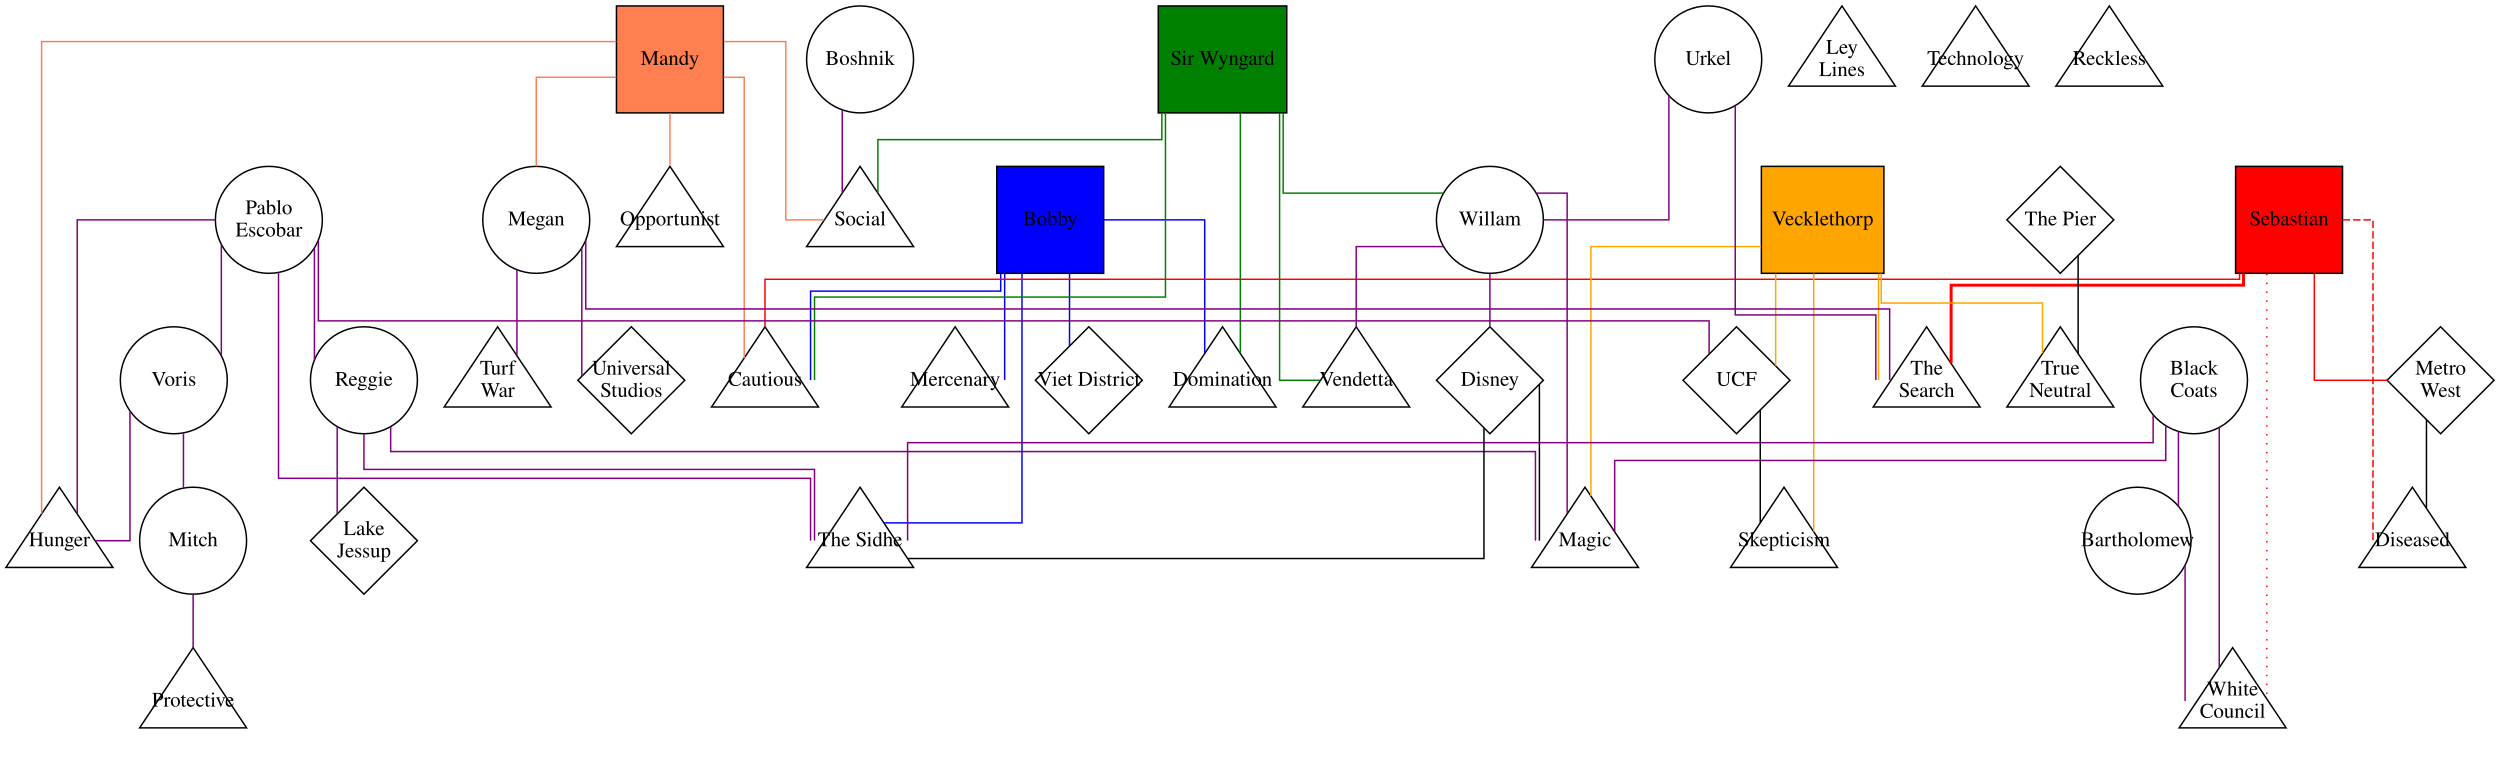
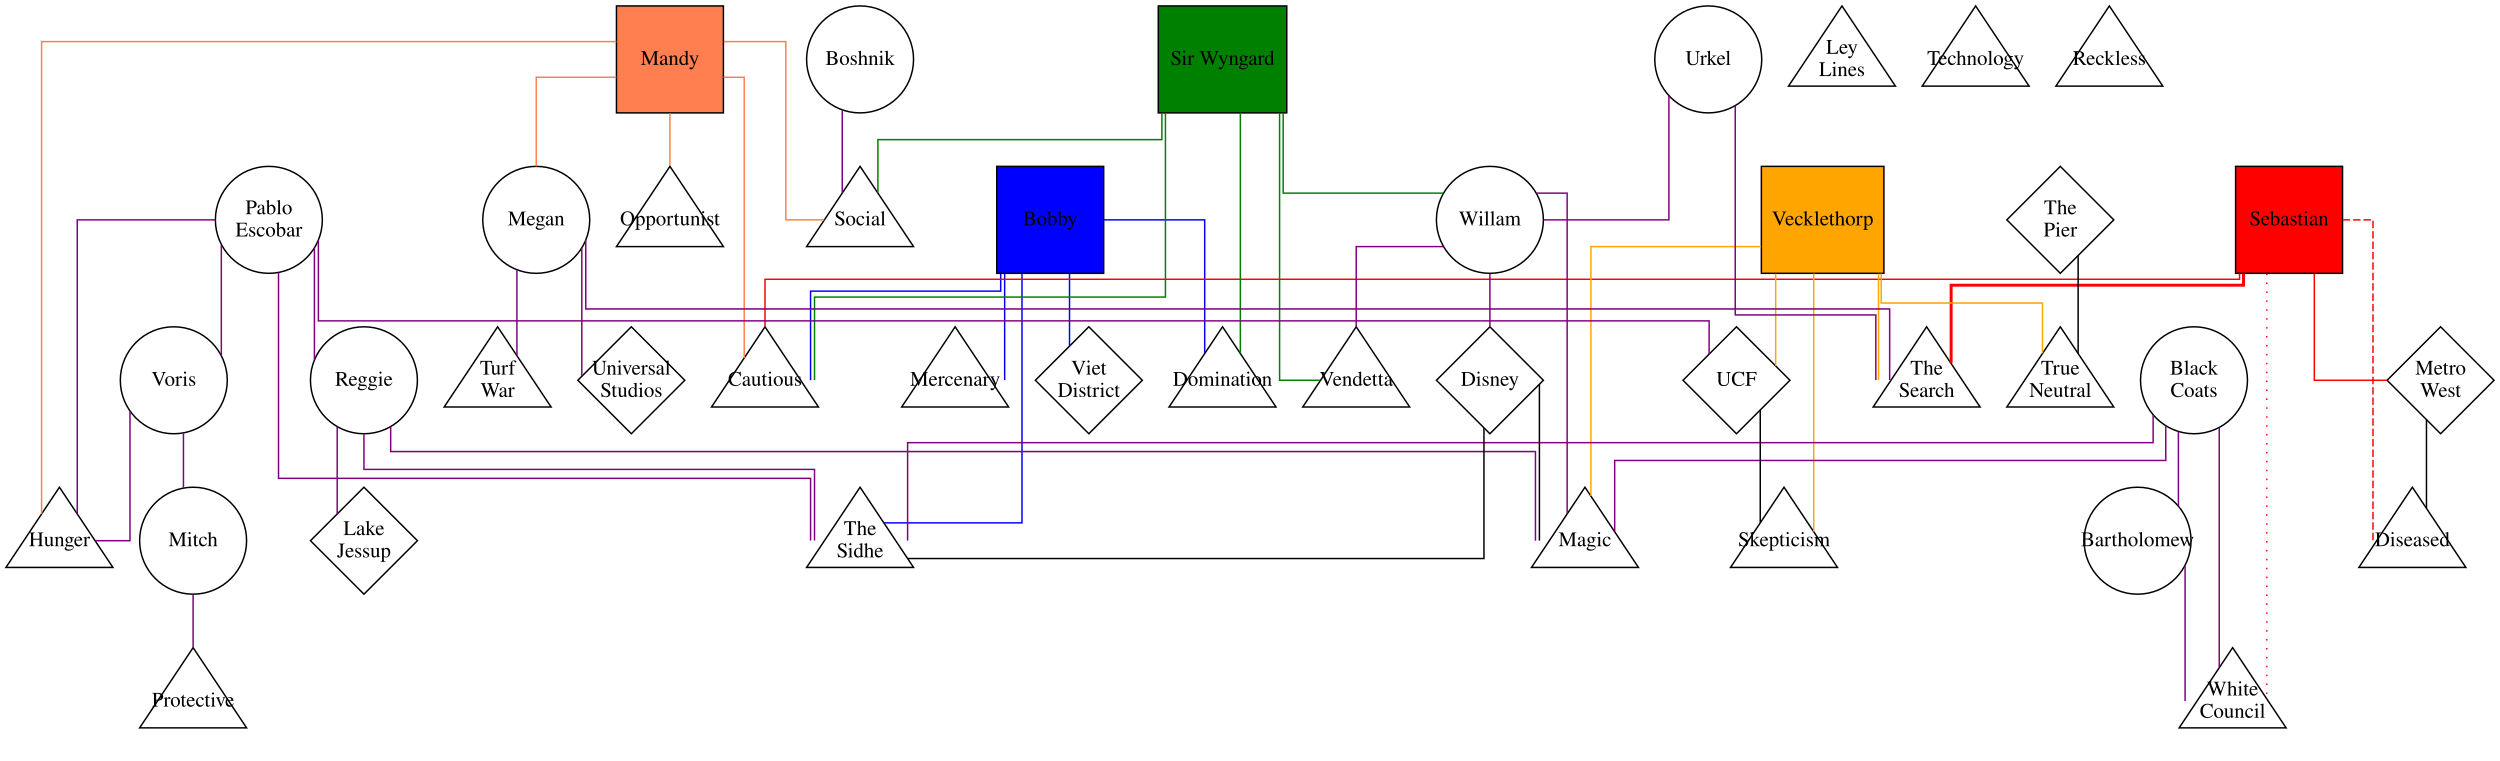
<svg xmlns="http://www.w3.org/2000/svg" width="1683pt" height="512pt" viewBox="0.00 0.00 1683.00 512.00">
  <g id="graph1" class="graph" transform="scale(1 1) rotate(0) translate(4 508)">
    <polygon fill="white" stroke="white" points="-4,5 -4,-508 1680,-508 1680,5 -4,5" />
    <g id="node2" class="node">
      <polygon fill="coral" stroke="black" points="483,-504 411,-504 411,-432 483,-432 483,-504" />
      <text text-anchor="middle" x="447" y="-464.3" font-family="Times,serif" font-size="14.00">Mandy</text>
    </g>
    <g id="node15" class="node">
      <polygon fill="none" stroke="black" points="447,-396 411,-342 483,-342 447,-396" />
      <text text-anchor="middle" x="447" y="-356.3" font-family="Times,serif" font-size="14.00">Opportunist</text>
    </g>
    <g id="edge11" class="edge">
      <path fill="none" stroke="coral" d="M447,-431.737C447,-420.339 447,-407.755 447,-396.351" />
    </g>
    <g id="node16" class="node">
      <polygon fill="none" stroke="black" points="36,-180 0,-126 72,-126 36,-180" />
      <text text-anchor="middle" x="36" y="-140.3" font-family="Times,serif" font-size="14.00">Hunger</text>
    </g>
    <g id="edge7" class="edge">
      <path fill="none" stroke="coral" d="M410.935,-480C308.642,-480 24,-480 24,-480 24,-480 24,-231.855 24,-162.065" />
    </g>
    <g id="node20" class="node">
      <polygon fill="none" stroke="black" points="511,-288 475,-234 547,-234 511,-288" />
      <text text-anchor="middle" x="511" y="-248.3" font-family="Times,serif" font-size="14.00">Cautious</text>
    </g>
    <g id="edge9" class="edge">
      <path fill="none" stroke="coral" d="M483.072,-456C490.957,-456 497,-456 497,-456 497,-456 497,-314.112 497,-267.001" />
    </g>
    <g id="node23" class="node">
      <polygon fill="none" stroke="black" points="575,-396 539,-342 611,-342 575,-396" />
      <text text-anchor="middle" x="575" y="-356.3" font-family="Times,serif" font-size="14.00">Social</text>
    </g>
    <g id="edge13" class="edge">
      <path fill="none" stroke="coral" d="M483.26,-480C503.629,-480 525,-480 525,-480 525,-480 525,-360 525,-360 525,-360 538.093,-360 550.879,-360" />
    </g>
    <g id="node29" class="node">
      <ellipse fill="none" stroke="black" cx="357" cy="-360" rx="36" ry="36" />
      <text text-anchor="middle" x="357" y="-356.3" font-family="Times,serif" font-size="14.00">Megan</text>
    </g>
    <g id="edge15" class="edge">
      <path fill="none" stroke="coral" d="M410.912,-456C385.873,-456 357,-456 357,-456 357,-456 357,-423.26 357,-396.02" />
    </g>
    <g id="node3" class="node">
      <polygon fill="blue" stroke="black" points="739,-396 667,-396 667,-324 739,-324 739,-396" />
      <text text-anchor="middle" x="703" y="-356.3" font-family="Times,serif" font-size="14.00">Bobby</text>
    </g>
    <g id="node11" class="node">
      <polygon fill="none" stroke="black" points="575,-180 539,-126 611,-126 575,-180" />
-       <text text-anchor="middle" x="575" y="-140.3" font-family="Times,serif" font-size="14.00">The Sidhe</text>
+       <text text-anchor="middle" x="575" y="-147.8" font-family="Times,serif" font-size="14.00">The</text>
+       <text text-anchor="middle" x="575" y="-132.8" font-family="Times,serif" font-size="14.00">Sidhe</text>
    </g>
    <g id="edge18" class="edge">
      <path fill="none" stroke="blue" d="M684,-323.998C684,-265.434 684,-156 684,-156 684,-156 621.404,-156 591.083,-156" />
    </g>
    <g id="node13" class="node">
      <polygon fill="none" stroke="black" points="819,-288 783,-234 855,-234 819,-288" />
      <text text-anchor="middle" x="819" y="-248.3" font-family="Times,serif" font-size="14.00">Domination</text>
    </g>
    <g id="edge20" class="edge">
      <path fill="none" stroke="blue" d="M739.082,-360C769.12,-360 807,-360 807,-360 807,-360 807,-301.134 807,-270.321" />
    </g>
    <g id="node18" class="node">
      <polygon fill="none" stroke="black" points="639,-288 603,-234 675,-234 639,-288" />
      <text text-anchor="middle" x="639" y="-248.3" font-family="Times,serif" font-size="14.00">Mercenary</text>
    </g>
    <g id="edge24" class="edge">
      <path fill="none" stroke="blue" d="M672.333,-323.737C672.333,-293.342 672.333,-254.514 672.333,-252.117" />
    </g>
    <g id="edge22" class="edge">
      <path fill="none" stroke="blue" d="M669.667,-323.619C669.667,-316.925 669.667,-312 669.667,-312 669.667,-312 541.667,-312 541.667,-312 541.667,-312 541.667,-253.86 541.667,-252.043" />
    </g>
    <g id="node45" class="node">
      <polygon fill="none" stroke="black" points="729,-288 693,-252 729,-216 765,-252 729,-288" />
-       <text text-anchor="middle" x="729" y="-248.3" font-family="Times,serif" font-size="14.00">Viet District</text>
+       <text text-anchor="middle" x="729" y="-255.8" font-family="Times,serif" font-size="14.00">Viet</text>
+       <text text-anchor="middle" x="729" y="-240.8" font-family="Times,serif" font-size="14.00">District</text>
    </g>
    <g id="edge26" class="edge">
      <path fill="none" stroke="blue" d="M716,-323.737C716,-307.682 716,-289.273 716,-275.124" />
    </g>
    <g id="node4" class="node">
      <polygon fill="red" stroke="black" points="1573,-396 1501,-396 1501,-324 1573,-324 1573,-396" />
      <text text-anchor="middle" x="1537" y="-356.3" font-family="Times,serif" font-size="14.00">Sebastian</text>
    </g>
    <g id="node8" class="node">
      <polygon fill="none" stroke="black" points="1293,-288 1257,-234 1329,-234 1293,-288" />
      <text text-anchor="middle" x="1293" y="-255.8" font-family="Times,serif" font-size="14.00">The</text>
      <text text-anchor="middle" x="1293" y="-240.8" font-family="Times,serif" font-size="14.00">Search</text>
    </g>
    <g id="edge29" class="edge">
      <path fill="none" stroke="red" stroke-width="2" d="M1506.33,-323.664C1506.33,-319.104 1506.33,-316 1506.33,-316 1506.33,-316 1309.5,-316 1309.5,-316 1309.5,-316 1309.5,-281.851 1309.5,-263.442" />
    </g>
    <g id="node17" class="node">
      <polygon fill="none" stroke="black" points="1620,-180 1584,-126 1656,-126 1620,-180" />
      <text text-anchor="middle" x="1620" y="-140.3" font-family="Times,serif" font-size="14.00">Diseased</text>
    </g>
    <g id="edge31" class="edge">
      <path fill="none" stroke="red" stroke-dasharray="5,2" d="M1573.1,-360C1584.18,-360 1593.5,-360 1593.5,-360 1593.5,-360 1593.5,-150.697 1593.5,-144.157" />
    </g>
    <g id="node19" class="node">
      <polygon fill="none" stroke="black" points="1499,-72 1463,-18 1535,-18 1499,-72" />
      <text text-anchor="middle" x="1499" y="-39.8" font-family="Times,serif" font-size="14.00">White</text>
      <text text-anchor="middle" x="1499" y="-24.8" font-family="Times,serif" font-size="14.00">Council</text>
    </g>
    <g id="edge33" class="edge">
      <path fill="none" stroke="red" stroke-dasharray="1,5" d="M1522,-323.776C1522,-243.853 1522,-57.873 1522,-37.771" />
    </g>
    <g id="edge35" class="edge">
      <path fill="none" stroke="red" d="M1503.67,-323.982C1503.67,-321.526 1503.67,-320 1503.67,-320 1503.67,-320 511,-320 511,-320 511,-320 511,-304.556 511,-288.389" />
    </g>
    <g id="node43" class="node">
      <polygon fill="none" stroke="black" points="1639,-288 1603,-252 1639,-216 1675,-252 1639,-288" />
      <text text-anchor="middle" x="1639" y="-255.8" font-family="Times,serif" font-size="14.00">Metro</text>
      <text text-anchor="middle" x="1639" y="-240.8" font-family="Times,serif" font-size="14.00">West</text>
    </g>
    <g id="edge37" class="edge">
      <path fill="none" stroke="red" d="M1554,-323.737C1554,-292.362 1554,-252 1554,-252 1554,-252 1579.79,-252 1602.95,-252" />
    </g>
    <g id="node5" class="node">
      <polygon fill="orange" stroke="black" points="1264.25,-396 1181.75,-396 1181.75,-324 1264.25,-324 1264.25,-396" />
      <text text-anchor="middle" x="1223" y="-356.3" font-family="Times,serif" font-size="14.00">Vecklethorp</text>
    </g>
    <g id="edge40" class="edge">
      <path fill="none" stroke="orange" d="M1260.62,-323.737C1260.62,-293.342 1260.62,-254.514 1260.62,-252.117" />
    </g>
    <g id="node10" class="node">
      <polygon fill="none" stroke="black" points="1063,-180 1027,-126 1099,-126 1063,-180" />
      <text text-anchor="middle" x="1063" y="-140.3" font-family="Times,serif" font-size="14.00">Magic</text>
    </g>
    <g id="edge42" class="edge">
      <path fill="none" stroke="orange" d="M1181.6,-342C1135.39,-342 1067,-342 1067,-342 1067,-342 1067,-229.462 1067,-174.072" />
    </g>
    <g id="node21" class="node">
      <polygon fill="none" stroke="black" points="1383,-288 1347,-234 1419,-234 1383,-288" />
      <text text-anchor="middle" x="1383" y="-255.8" font-family="Times,serif" font-size="14.00">True</text>
      <text text-anchor="middle" x="1383" y="-240.8" font-family="Times,serif" font-size="14.00">Neutral</text>
    </g>
    <g id="edge44" class="edge">
      <path fill="none" stroke="orange" d="M1262.44,-323.901C1262.44,-313.065 1262.44,-304 1262.44,-304 1262.44,-304 1371,-304 1371,-304 1371,-304 1371,-285.182 1371,-270.187" />
    </g>
    <g id="node22" class="node">
      <polygon fill="none" stroke="black" points="1197,-180 1161,-126 1233,-126 1197,-180" />
      <text text-anchor="middle" x="1197" y="-140.3" font-family="Times,serif" font-size="14.00">Skepticism</text>
    </g>
    <g id="edge46" class="edge">
      <path fill="none" stroke="orange" d="M1217,-323.846C1217,-270.763 1217,-175.3 1217,-150.189" />
    </g>
    <g id="node39" class="node">
      <polygon fill="none" stroke="black" points="1165,-288 1129,-252 1165,-216 1201,-252 1165,-288" />
      <text text-anchor="middle" x="1165" y="-248.3" font-family="Times,serif" font-size="14.00">UCF</text>
    </g>
    <g id="edge48" class="edge">
      <path fill="none" stroke="orange" d="M1191.38,-323.737C1191.38,-301.922 1191.38,-275.761 1191.38,-261.845" />
    </g>
    <g id="node6" class="node">
      <polygon fill="green" stroke="black" points="862.25,-504 775.75,-504 775.75,-432 862.25,-432 862.25,-504" />
      <text text-anchor="middle" x="819" y="-464.3" font-family="Times,serif" font-size="14.00">Sir Wyngard</text>
    </g>
    <g id="edge53" class="edge">
      <path fill="none" stroke="green" d="M831,-431.846C831,-385.129 831,-305.585 831,-270.063" />
    </g>
    <g id="node14" class="node">
      <polygon fill="none" stroke="black" points="909,-288 873,-234 945,-234 909,-288" />
      <text text-anchor="middle" x="909" y="-248.3" font-family="Times,serif" font-size="14.00">Vendetta</text>
    </g>
    <g id="edge51" class="edge">
      <path fill="none" stroke="green" d="M857.417,-431.846C857.417,-370.357 857.417,-252 857.417,-252 857.417,-252 871.34,-252 884.719,-252" />
    </g>
    <g id="edge55" class="edge">
      <path fill="none" stroke="green" d="M780.583,-431.694C780.583,-384.487 780.583,-308 780.583,-308 780.583,-308 544.333,-308 544.333,-308 544.333,-308 544.333,-255.445 544.333,-252.161" />
    </g>
    <g id="edge57" class="edge">
      <path fill="none" stroke="green" d="M778.167,-431.981C778.167,-422.076 778.167,-414 778.167,-414 778.167,-414 587,-414 587,-414 587,-414 587,-393.948 587,-378.282" />
    </g>
    <g id="node30" class="node">
      <ellipse fill="none" stroke="black" cx="999" cy="-360" rx="36" ry="36" />
      <text text-anchor="middle" x="999" y="-356.3" font-family="Times,serif" font-size="14.00">Willam</text>
    </g>
    <g id="edge59" class="edge">
      <path fill="none" stroke="green" d="M859.833,-431.912C859.833,-406.873 859.833,-378 859.833,-378 859.833,-378 926.737,-378 967.768,-378" />
    </g>
    <g id="node9" class="node">
      <polygon fill="none" stroke="black" points="331,-288 295,-234 367,-234 331,-288" />
      <text text-anchor="middle" x="331" y="-255.8" font-family="Times,serif" font-size="14.00">Turf</text>
      <text text-anchor="middle" x="331" y="-240.8" font-family="Times,serif" font-size="14.00">War</text>
    </g>
    <g id="node12" class="node">
      <polygon fill="none" stroke="black" points="1236,-504 1200,-450 1272,-450 1236,-504" />
      <text text-anchor="middle" x="1236" y="-471.8" font-family="Times,serif" font-size="14.00">Ley</text>
      <text text-anchor="middle" x="1236" y="-456.8" font-family="Times,serif" font-size="14.00">Lines</text>
    </g>
    <g id="node24" class="node">
      <polygon fill="none" stroke="black" points="126,-72 90,-18 162,-18 126,-72" />
      <text text-anchor="middle" x="126" y="-32.3" font-family="Times,serif" font-size="14.00">Protective</text>
    </g>
    <g id="node25" class="node">
      <polygon fill="none" stroke="black" points="1326,-504 1290,-450 1362,-450 1326,-504" />
      <text text-anchor="middle" x="1326" y="-464.3" font-family="Times,serif" font-size="14.00">Technology</text>
    </g>
    <g id="node26" class="node">
      <polygon fill="none" stroke="black" points="1416,-504 1380,-450 1452,-450 1416,-504" />
      <text text-anchor="middle" x="1416" y="-464.3" font-family="Times,serif" font-size="14.00">Reckless</text>
    </g>
    <g id="node28" class="node">
      <ellipse fill="none" stroke="black" cx="1146" cy="-468" rx="36" ry="36" />
      <text text-anchor="middle" x="1146" y="-464.3" font-family="Times,serif" font-size="14.00">Urkel</text>
    </g>
    <g id="edge62" class="edge">
      <path fill="none" stroke="purple" d="M1164.17,-436.852C1164.17,-387.286 1164.17,-296 1164.17,-296 1164.17,-296 1258.81,-296 1258.81,-296 1258.81,-296 1258.81,-254.707 1258.81,-252.126" />
    </g>
    <g id="edge64" class="edge">
      <path fill="none" stroke="purple" d="M1119.5,-443.493C1119.5,-411.629 1119.5,-360 1119.5,-360 1119.5,-360 1070.65,-360 1035.15,-360" />
    </g>
    <g id="edge66" class="edge">
      <path fill="none" stroke="purple" d="M390.333,-346.385C390.333,-328.683 390.333,-300 390.333,-300 390.333,-300 1268.12,-300 1268.12,-300 1268.12,-300 1268.12,-254.953 1268.12,-252.138" />
    </g>
    <g id="edge68" class="edge">
      <path fill="none" stroke="purple" d="M344,-326.42C344,-307.225 344,-283.992 344,-268.648" />
    </g>
    <g id="node40" class="node">
      <polygon fill="none" stroke="black" points="421,-288 385,-252 421,-216 457,-252 421,-288" />
      <text text-anchor="middle" x="421" y="-255.8" font-family="Times,serif" font-size="14.00">Universal</text>
      <text text-anchor="middle" x="421" y="-240.8" font-family="Times,serif" font-size="14.00">Studios</text>
    </g>
    <g id="edge70" class="edge">
      <path fill="none" stroke="purple" d="M387.667,-340.94C387.667,-314.054 387.667,-266.914 387.667,-254.867" />
    </g>
    <g id="edge76" class="edge">
      <path fill="none" stroke="purple" d="M1030.45,-378C1041.4,-378 1051,-378 1051,-378 1051,-378 1051,-217.525 1051,-162.362" />
    </g>
    <g id="edge72" class="edge">
      <path fill="none" stroke="purple" d="M967.775,-342C941.781,-342 909,-342 909,-342 909,-342 909,-313.127 909,-288.088" />
    </g>
    <g id="node41" class="node">
      <polygon fill="none" stroke="black" points="999,-288 963,-252 999,-216 1035,-252 999,-288" />
      <text text-anchor="middle" x="999" y="-248.3" font-family="Times,serif" font-size="14.00">Disney</text>
    </g>
    <g id="edge74" class="edge">
      <path fill="none" stroke="purple" d="M999,-323.737C999,-312.339 999,-299.755 999,-288.351" />
    </g>
    <g id="node31" class="node">
      <ellipse fill="none" stroke="black" cx="1473" cy="-252" rx="36" ry="36" />
      <text text-anchor="middle" x="1473" y="-255.8" font-family="Times,serif" font-size="14.00">Black</text>
      <text text-anchor="middle" x="1473" y="-240.8" font-family="Times,serif" font-size="14.00">Coats</text>
    </g>
    <g id="edge78" class="edge">
      <path fill="none" stroke="purple" d="M1454,-221.214C1454,-209.087 1454,-198 1454,-198 1454,-198 1083,-198 1083,-198 1083,-198 1083,-164.379 1083,-150.194" />
    </g>
    <g id="edge84" class="edge">
      <path fill="none" stroke="purple" d="M1445.5,-228.544C1445.5,-218.923 1445.5,-210 1445.5,-210 1445.5,-210 607,-210 607,-210 607,-210 607,-146.046 607,-144.048" />
    </g>
    <g id="edge82" class="edge">
      <path fill="none" stroke="purple" d="M1490,-220.128C1490,-176.004 1490,-97.386 1490,-58.733" />
    </g>
    <g id="node34" class="node">
      <ellipse fill="none" stroke="black" cx="1435" cy="-144" rx="36" ry="36" />
      <text text-anchor="middle" x="1435" y="-140.3" font-family="Times,serif" font-size="14.00">Bartholomew</text>
    </g>
    <g id="edge80" class="edge">
      <path fill="none" stroke="purple" d="M1462.5,-217.531C1462.5,-201.11 1462.5,-181.905 1462.5,-167.24" />
    </g>
    <g id="node32" class="node">
      <ellipse fill="none" stroke="black" cx="177" cy="-360" rx="36" ry="36" />
      <text text-anchor="middle" x="177" y="-363.8" font-family="Times,serif" font-size="14.00">Pablo</text>
      <text text-anchor="middle" x="177" y="-348.8" font-family="Times,serif" font-size="14.00">Escobar</text>
    </g>
    <g id="edge88" class="edge">
      <path fill="none" stroke="purple" d="M183.5,-324.369C183.5,-273.463 183.5,-186 183.5,-186 183.5,-186 541.667,-186 541.667,-186 541.667,-186 541.667,-146.584 541.667,-144.12" />
    </g>
    <g id="edge94" class="edge">
      <path fill="none" stroke="purple" d="M140.723,-360C102.568,-360 48,-360 48,-360 48,-360 48,-213.958 48,-162.045" />
    </g>
    <g id="node33" class="node">
      <ellipse fill="none" stroke="black" cx="241" cy="-252" rx="36" ry="36" />
      <text text-anchor="middle" x="241" y="-248.3" font-family="Times,serif" font-size="14.00">Reggie</text>
    </g>
    <g id="edge92" class="edge">
      <path fill="none" stroke="purple" d="M207.667,-340.94C207.667,-319.382 207.667,-284.804 207.667,-265.735" />
    </g>
    <g id="node36" class="node">
      <ellipse fill="none" stroke="black" cx="113" cy="-252" rx="36" ry="36" />
      <text text-anchor="middle" x="113" y="-248.3" font-family="Times,serif" font-size="14.00">Voris</text>
    </g>
    <g id="edge90" class="edge">
      <path fill="none" stroke="purple" d="M145,-343.125C145,-322.835 145,-288.993 145,-268.757" />
    </g>
    <g id="edge86" class="edge">
      <path fill="none" stroke="purple" d="M210.333,-346.239C210.333,-326.369 210.333,-292 210.333,-292 210.333,-292 1146.58,-292 1146.58,-292 1146.58,-292 1146.58,-280.376 1146.58,-269.661" />
    </g>
    <g id="edge98" class="edge">
      <path fill="none" stroke="purple" d="M259,-220.788C259,-211.62 259,-204 259,-204 259,-204 1029.67,-204 1029.67,-204 1029.67,-204 1029.67,-145.86 1029.67,-144.043" />
    </g>
    <g id="edge100" class="edge">
      <path fill="none" stroke="purple" d="M241,-215.714C241,-203.078 241,-192 241,-192 241,-192 544.333,-192 544.333,-192 544.333,-192 544.333,-146.953 544.333,-144.138" />
    </g>
    <g id="node44" class="node">
      <polygon fill="none" stroke="black" points="241,-180 205,-144 241,-108 277,-144 241,-180" />
      <text text-anchor="middle" x="241" y="-147.8" font-family="Times,serif" font-size="14.00">Lake</text>
      <text text-anchor="middle" x="241" y="-132.8" font-family="Times,serif" font-size="14.00">Jessup</text>
    </g>
    <g id="edge96" class="edge">
      <path fill="none" stroke="purple" d="M223,-220.762C223,-201.699 223,-178.003 223,-162.022" />
    </g>
    <g id="edge102" class="edge">
      <path fill="none" stroke="purple" d="M1467,-127.125C1467,-97.225 1467,-37.891 1467,-36.044" />
    </g>
    <g id="node35" class="node">
      <ellipse fill="none" stroke="black" cx="575" cy="-468" rx="36" ry="36" />
      <text text-anchor="middle" x="575" y="-464.3" font-family="Times,serif" font-size="14.00">Boshnik</text>
    </g>
    <g id="edge104" class="edge">
      <path fill="none" stroke="purple" d="M563,-433.828C563,-415.412 563,-393.424 563,-378.26" />
    </g>
    <g id="edge106" class="edge">
      <path fill="none" stroke="purple" d="M83.5,-231.177C83.5,-199.793 83.5,-144 83.5,-144 83.5,-144 71.81,-144 60.028,-144" />
    </g>
    <g id="node37" class="node">
      <ellipse fill="none" stroke="black" cx="126" cy="-144" rx="36" ry="36" />
      <text text-anchor="middle" x="126" y="-140.3" font-family="Times,serif" font-size="14.00">Mitch</text>
    </g>
    <g id="edge108" class="edge">
      <path fill="none" stroke="purple" d="M119.5,-216.337C119.5,-204.541 119.5,-191.419 119.5,-179.625" />
    </g>
    <g id="edge110" class="edge">
      <path fill="none" stroke="purple" d="M126,-107.737C126,-96.339 126,-83.755 126,-72.351" />
    </g>
    <g id="edge113" class="edge">
      <path fill="none" stroke="black" d="M1181,-231.939C1181,-209.735 1181,-174.655 1181,-156.23" />
    </g>
    <g id="edge117" class="edge">
      <path fill="none" stroke="black" d="M1032.33,-249.33C1032.33,-232.959 1032.33,-146.754 1032.33,-144.064" />
    </g>
    <g id="edge115" class="edge">
      <path fill="none" stroke="black" d="M995,-219.842C995,-184.297 995,-132 995,-132 995,-132 705.608,-132 607.259,-132" />
    </g>
    <g id="node42" class="node">
      <polygon fill="none" stroke="black" points="1383,-396 1347,-360 1383,-324 1419,-360 1383,-396" />
-       <text text-anchor="middle" x="1383" y="-356.3" font-family="Times,serif" font-size="14.00">The Pier</text>
+       <text text-anchor="middle" x="1383" y="-363.8" font-family="Times,serif" font-size="14.00">The</text>
+       <text text-anchor="middle" x="1383" y="-348.8" font-family="Times,serif" font-size="14.00">Pier</text>
    </g>
    <g id="edge119" class="edge">
      <path fill="none" stroke="black" d="M1395,-335.763C1395,-315.861 1395,-288.117 1395,-270.107" />
    </g>
    <g id="edge121" class="edge">
      <path fill="none" stroke="black" d="M1629.5,-225.303C1629.5,-207.064 1629.5,-183.184 1629.5,-166.03" />
    </g>
  </g>
</svg>
